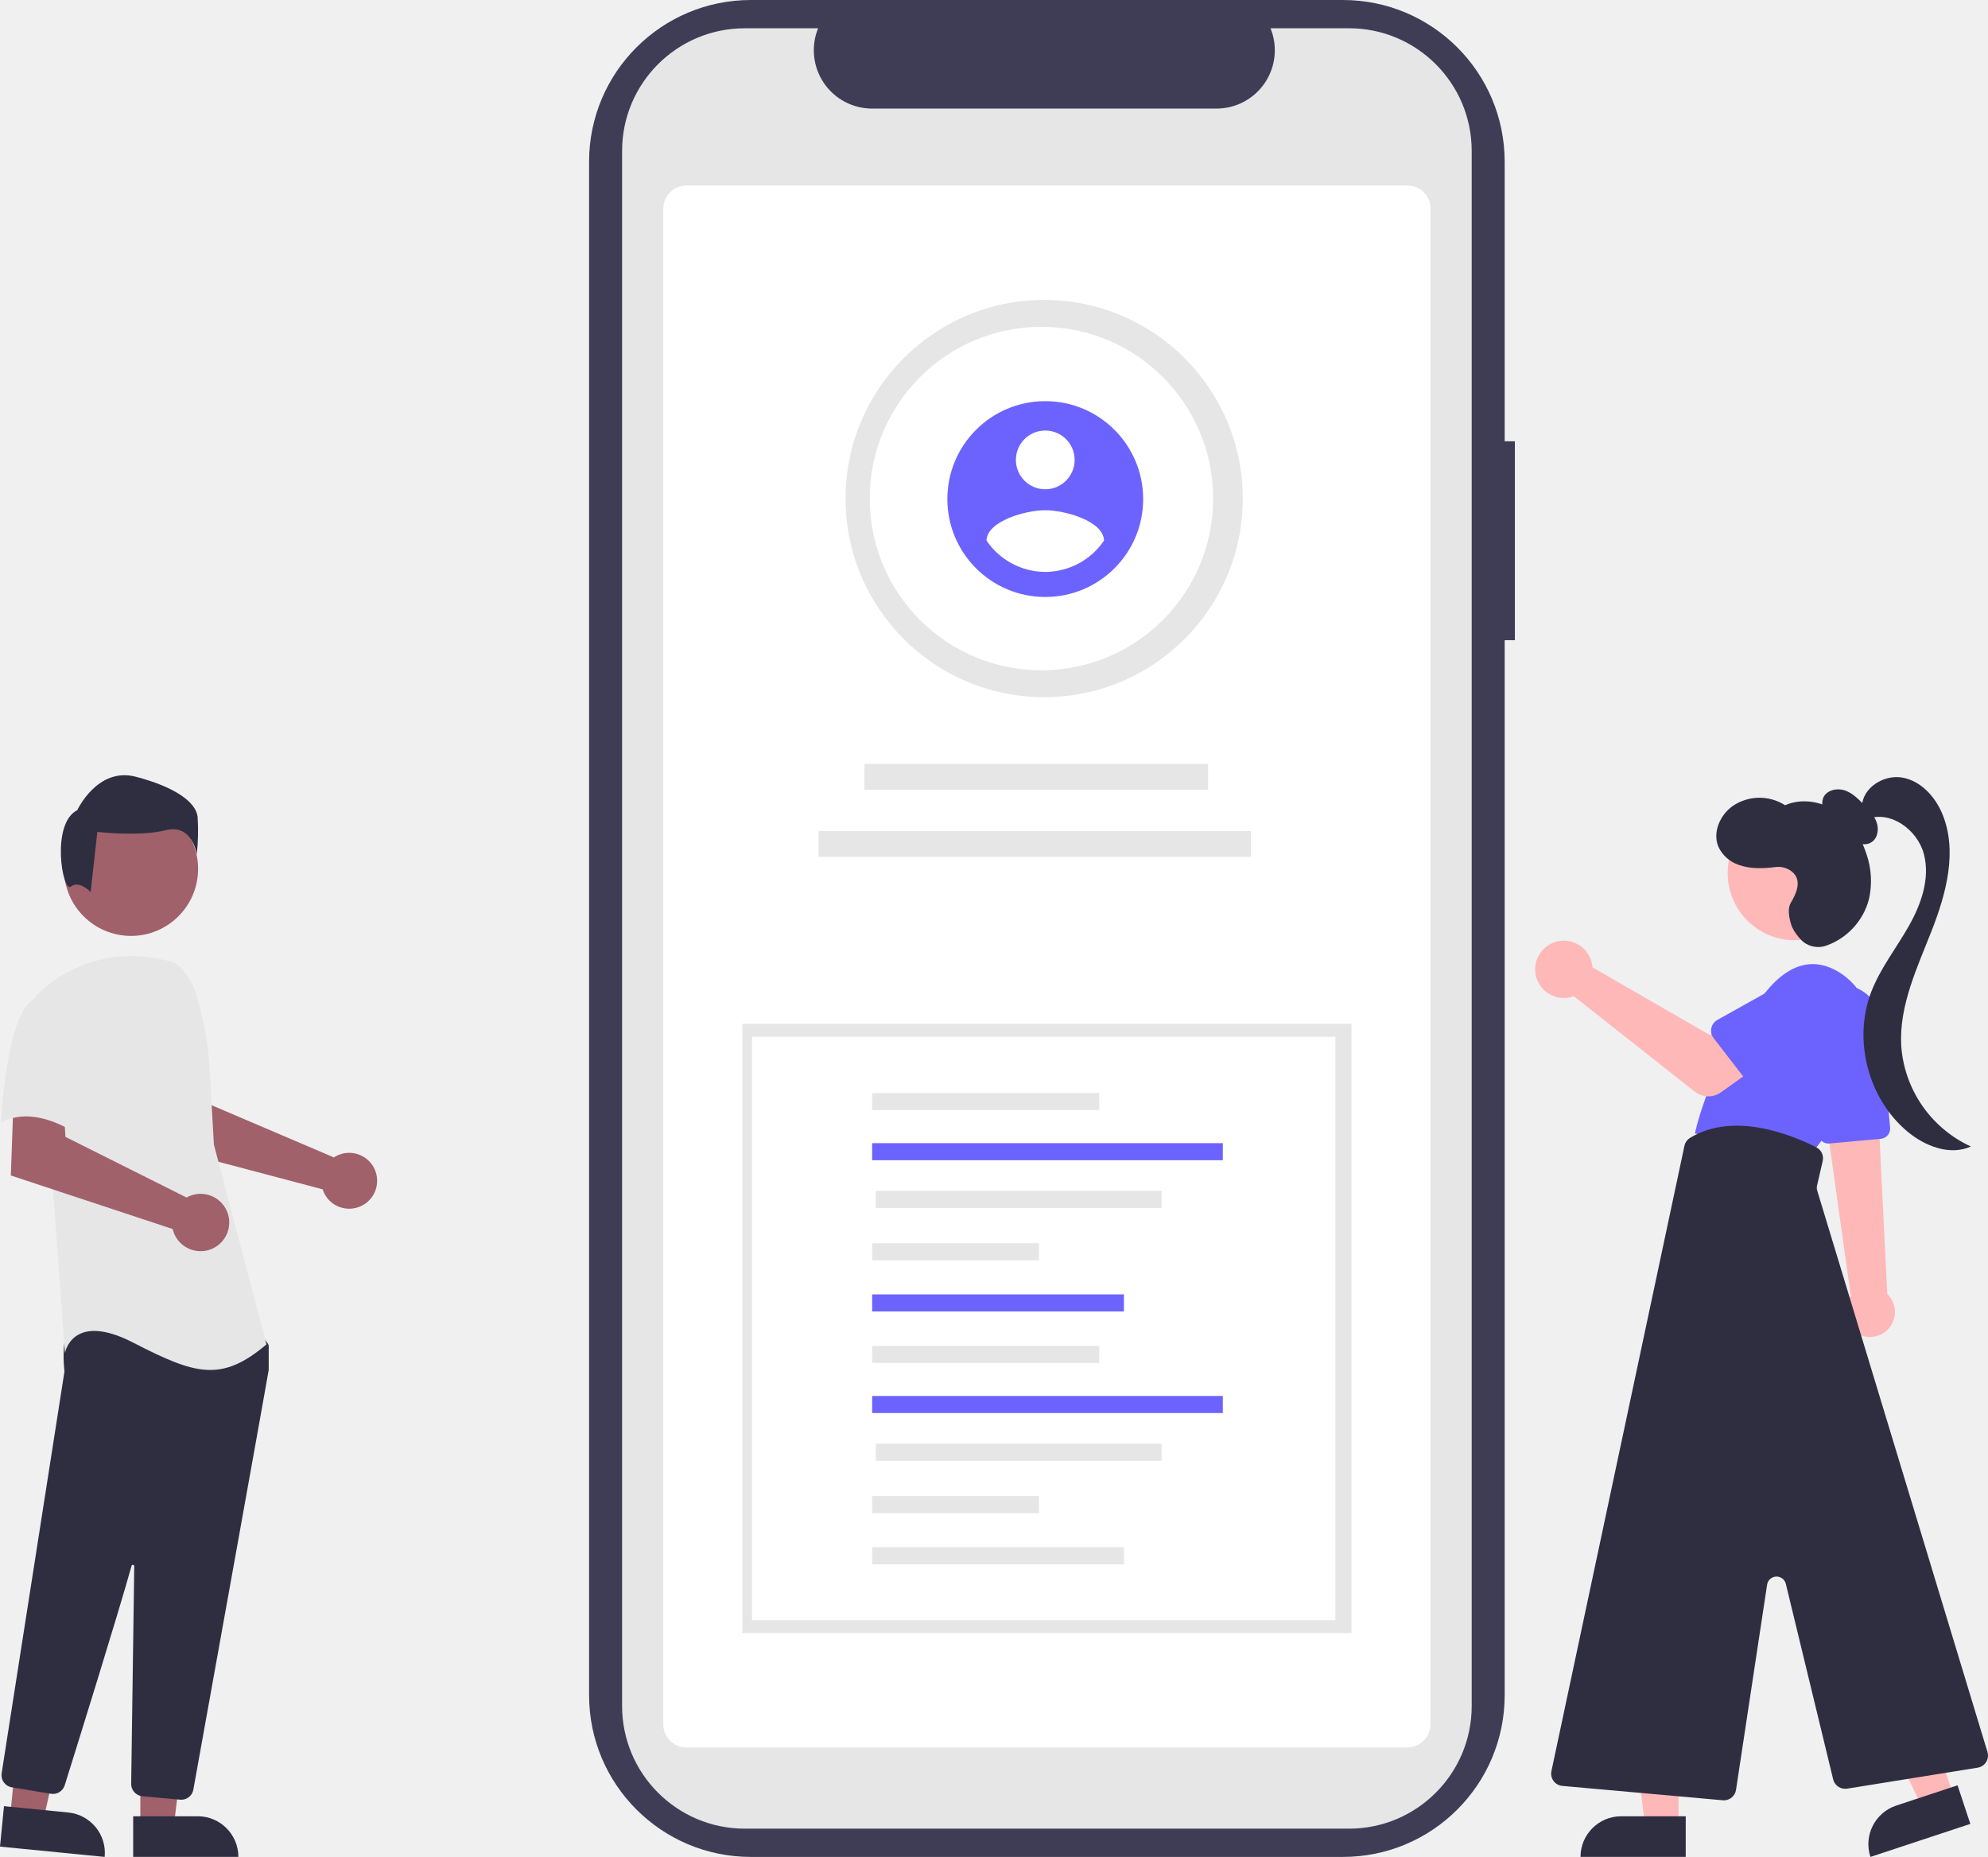
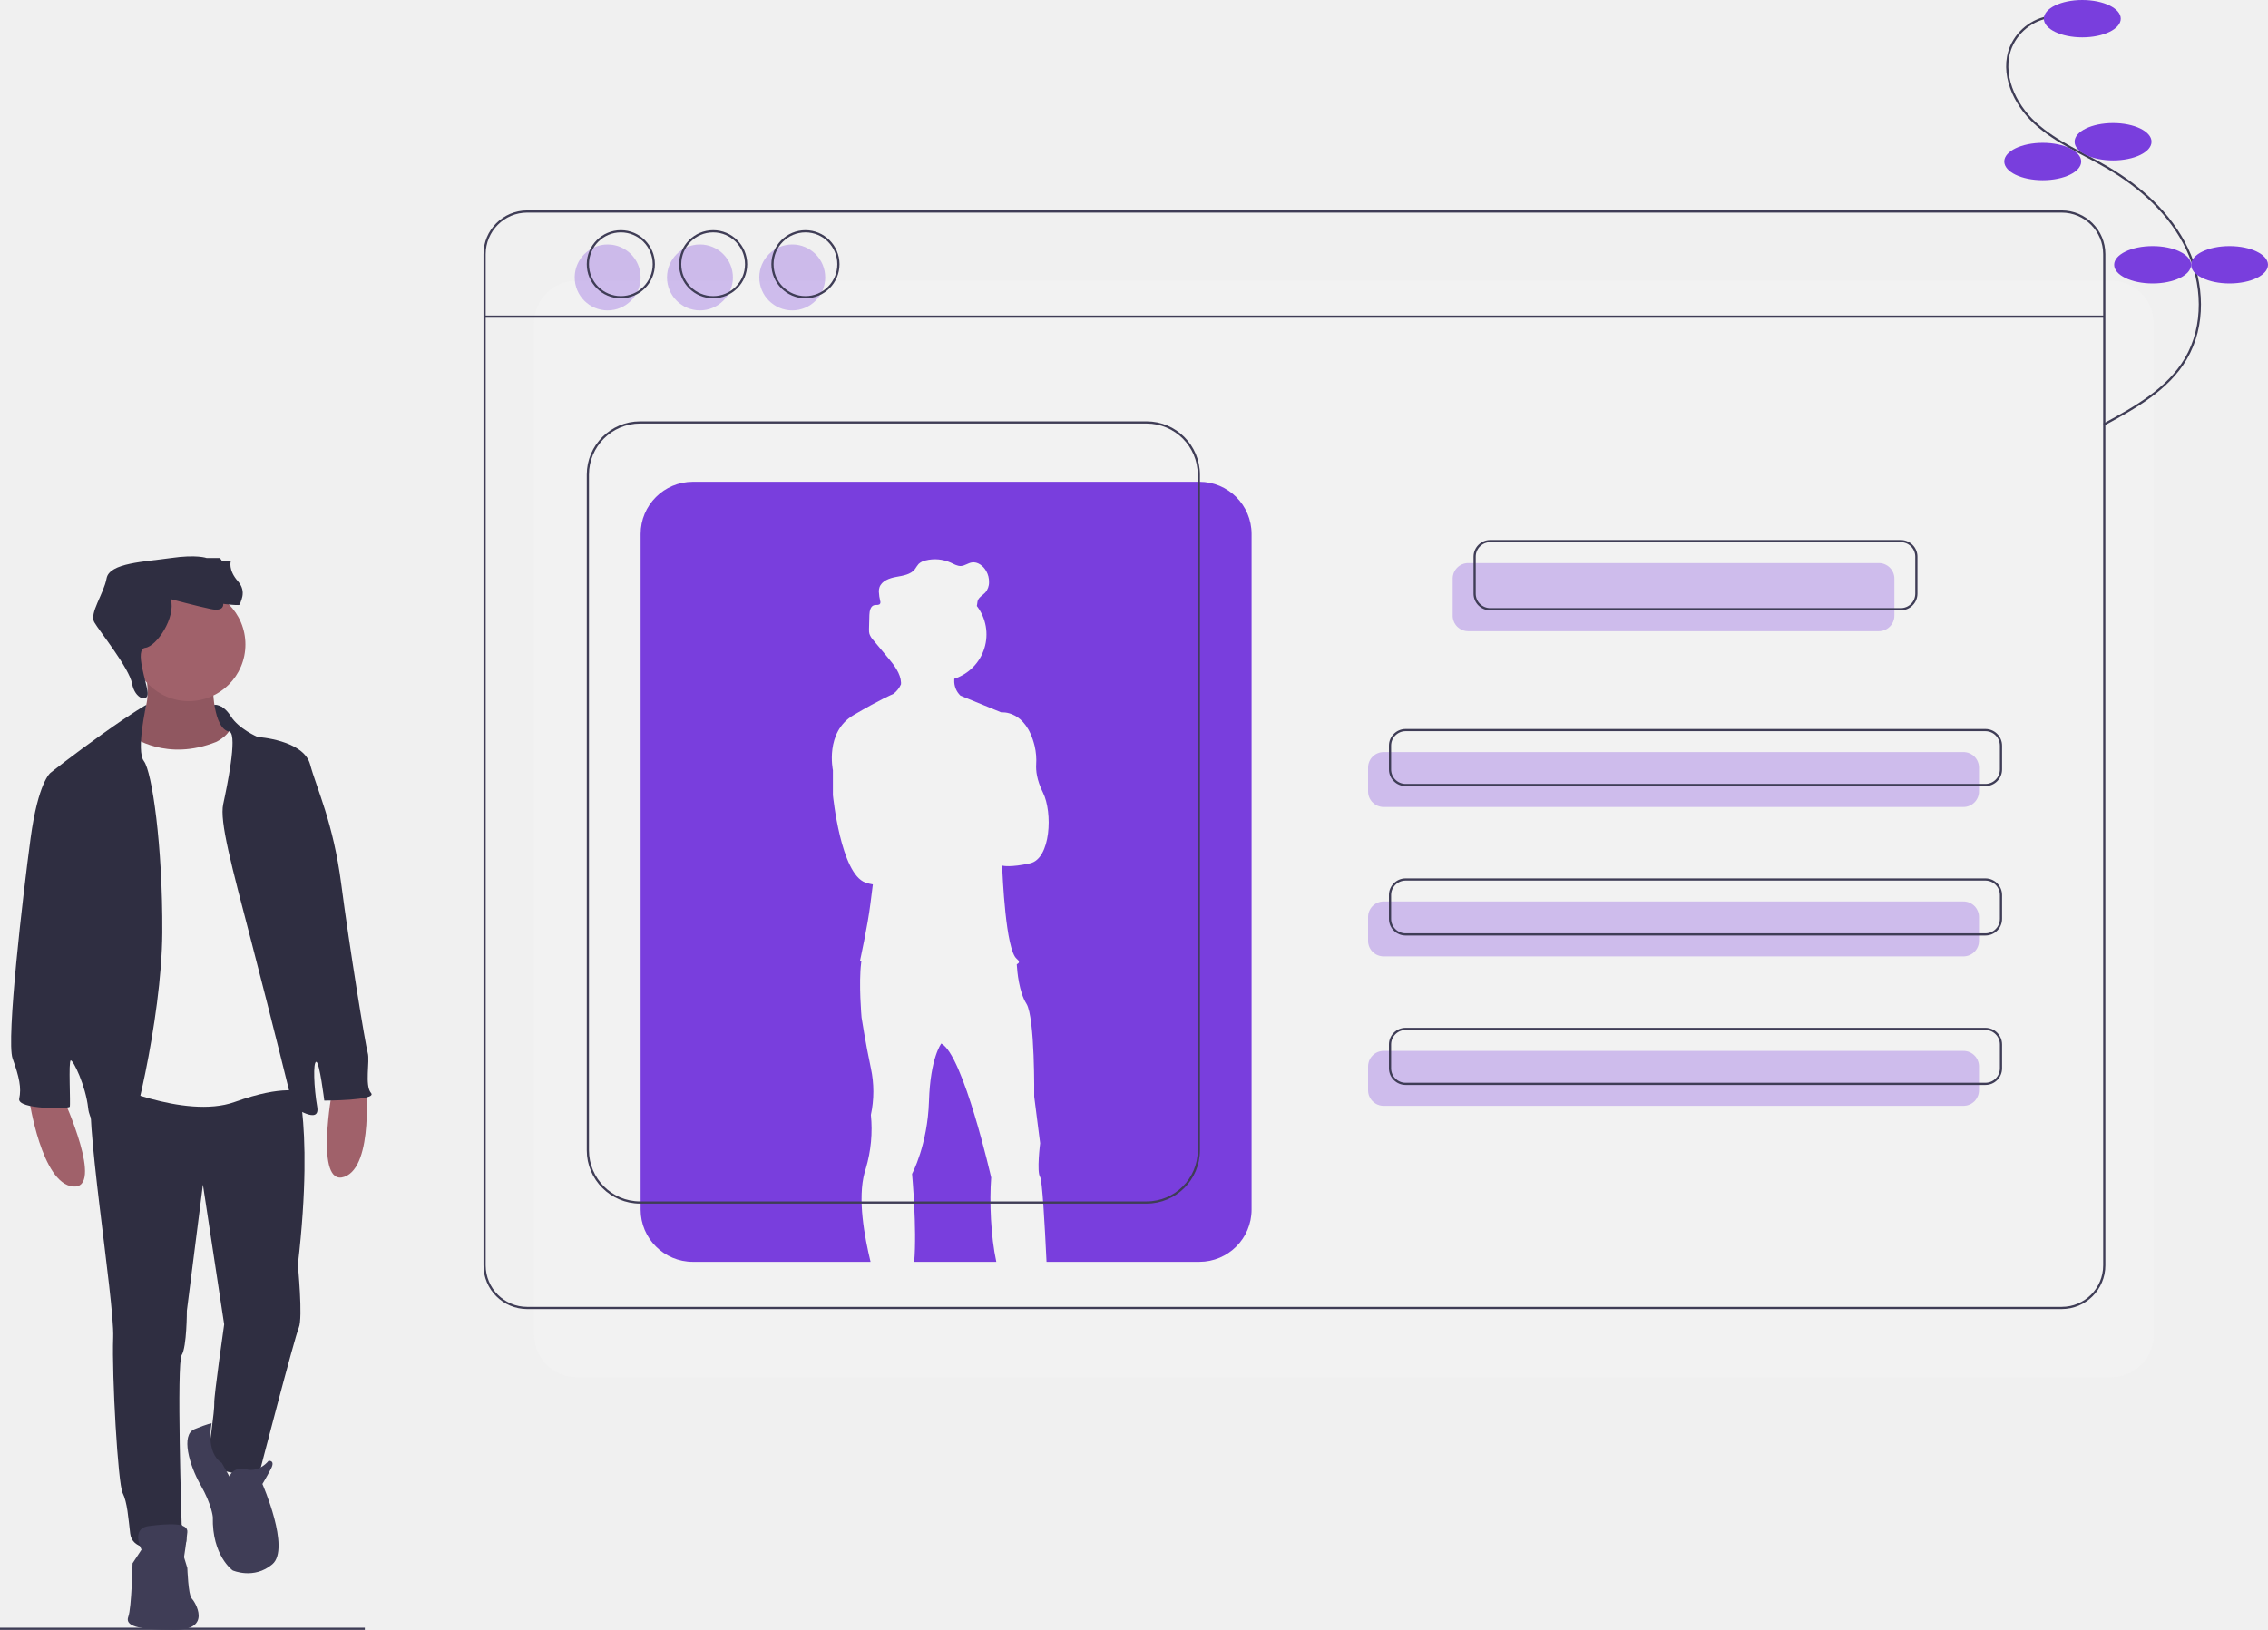
- <svg xmlns="http://www.w3.org/2000/svg" id="ace505a7-e733-4353-98c8-975df89a5922" data-name="Layer 1" width="728.082" height="680.001" viewBox="0 0 728.082 680.001">
-   <path id="a55003b0-0446-4784-a3ce-c481a9759178" data-name="Path 339" d="M790.764,271.594h-3.736v-102.354a59.24,59.24,0,0,0-59.24-59.24h-216.846a59.24,59.24,0,0,0-59.24,59.24v561.521a59.24,59.24,0,0,0,59.24,59.24h216.85a59.24,59.24,0,0,0,59.24-59.24v-386.31h3.732Z" transform="translate(-235.959 -109.9995)" fill="#3f3d56" />
-   <path id="ad332593-d547-4870-8db7-c0503e6eb31e" data-name="Path 340" d="M774.954,165.275v569.452a44.93,44.93,0,0,1-44.913,44.923h-221.306a44.937,44.937,0,0,1-44.941-44.928v-569.447a44.936,44.936,0,0,1,44.941-44.922h26.845a21.364,21.364,0,0,0,19.764,29.411h126.168a21.364,21.364,0,0,0,19.76-29.415h28.756a44.93,44.93,0,0,1,44.922,44.913Z" transform="translate(-235.959 -109.9995)" fill="#e6e6e6" />
-   <path d="M751.374,749.925h-264a8.51,8.51,0,0,1-8.5-8.5v-555a8.51,8.51,0,0,1,8.5-8.5h264a8.51,8.51,0,0,1,8.5,8.5v555A8.51,8.51,0,0,1,751.374,749.925Z" transform="translate(-235.959 -109.9995)" fill="#fff" />
-   <circle id="edacdc74-dfad-4c1d-939b-d6c7a98a2115" data-name="Ellipse 56" cx="382.415" cy="182.571" r="72.736" fill="#e6e6e6" />
-   <circle id="aec4df6d-8b06-4bbe-8d40-2c8bcc37cf40" data-name="Ellipse 60" cx="381.415" cy="182.571" r="62.889" fill="#fff" />
-   <path id="b468b121-27e1-4684-879a-d4a6b6510a38" data-name="Path 341" d="M618.774,256.9a35.856,35.856,0,1,0,35.856,35.856,35.856,35.856,0,0,0-35.856-35.856Zm0,10.757a10.757,10.757,0,1,1-10.757,10.757,10.757,10.757,0,0,1,10.757-10.757Zm0,51.784a26.121,26.121,0,0,1-21.514-11.481c.172-7.171,14.342-11.119,21.514-11.119s21.341,3.948,21.514,11.119a26.164,26.164,0,0,1-21.514,11.484Z" transform="translate(-235.959 -109.9995)" fill="#6c63ff" />
-   <rect id="af237293-25a3-489f-aa06-65014690590a" data-name="Rectangle 26" x="316.605" y="279.75" width="125.838" height="9.458" fill="#e6e6e6" />
-   <rect id="aecd757e-3845-4054-8ef4-8f3b3f1464a2" data-name="Rectangle 27" x="299.768" y="304.327" width="158.368" height="9.458" fill="#e6e6e6" />
-   <rect id="a528162f-764e-4523-bc44-e6dc5465582a" data-name="Rectangle 25-2" x="271.868" y="374.923" width="223.094" height="223.094" fill="#e6e6e6" />
-   <rect id="ac408f88-9589-4a26-924c-e7a781ddb6bc" data-name="Rectangle 25-3" x="275.415" y="379.643" width="213.655" height="213.655" fill="#fff" />
-   <g id="be47c712-4ebf-4226-80ad-879612060a69" data-name="Group 22">
-     <rect id="fadc6105-0551-448d-b6d9-436c4cc2b7a7" data-name="Rectangle 28" x="319.415" y="400.267" width="83.168" height="6.251" fill="#e6e6e6" />
-     <rect id="a4376b16-bb23-442d-8938-a8bcab4f190c" data-name="Rectangle 29" x="319.415" y="418.619" width="128.429" height="6.251" fill="#6c63ff" />
-     <rect id="ae6c1c25-1aef-4af7-84b7-a99cb79f7c28" data-name="Rectangle 30" x="320.75" y="436.096" width="104.667" height="6.251" fill="#e6e6e6" />
-     <rect id="ad31106a-9486-4fc6-9d92-2d07f7dcec19" data-name="Rectangle 31" x="319.415" y="455.272" width="61.103" height="6.251" fill="#e6e6e6" />
-     <rect id="e133e237-d12d-4331-8259-b0f1b7869d24" data-name="Rectangle 32" x="319.415" y="474.003" width="92.22" height="6.251" fill="#6c63ff" />
-     <rect id="a9ae706b-b3a6-4b62-8ac7-3a7f4cd0039d" data-name="Rectangle 38" x="319.415" y="492.851" width="83.168" height="6.251" fill="#e6e6e6" />
-     <rect id="bd082349-b2f2-4b60-be0c-57e16efac88b" data-name="Rectangle 39" x="319.415" y="511.202" width="128.429" height="6.251" fill="#6c63ff" />
-     <rect id="ac0416d6-b57f-4bc7-9ff0-bb8dbe215cb0" data-name="Rectangle 40" x="320.75" y="528.679" width="104.667" height="6.251" fill="#e6e6e6" />
-     <rect id="b9702d28-4113-492b-a4b0-dbfc92fa702e" data-name="Rectangle 41" x="319.415" y="547.856" width="61.103" height="6.251" fill="#e6e6e6" />
-     <rect id="b41357bb-831a-49ca-b340-115c840dd657" data-name="Rectangle 42" x="319.415" y="566.587" width="92.22" height="6.251" fill="#e6e6e6" />
-   </g>
-   <g id="ac800076-fc8a-4256-a3b5-70e496d28429" data-name="Group 23">
-     <path id="b13647df-bb42-4a02-9bba-2700c526619d" data-name="Path 385" d="M928.727,595.025a9.13,9.13,0,1,1-15.852-9.064q.031-.053.062-.106a9.826,9.826,0,0,1,.86-1.22l-7.68-54.74-.23-1.64-1.56-11.17-.23-1.61.85.04,14.88.68,3.99.18.5,10.19,2.83,57.29a9.118,9.118,0,0,1,1.58,11.17Z" transform="translate(-235.959 -109.9995)" fill="#ffb8b8" />
-     <path id="bd34735f-0976-456f-8e45-072b5e73a744" data-name="Path 386" d="M905.931,528.751l18.895-1.733a3.73,3.73,0,0,0,3.364-4.037l-3.5-39.292a14.326,14.326,0,0,0-28.538,2.548q.036.406.096.809l5.666,38.54a3.724,3.724,0,0,0,3.678,3.181A2.639,2.639,0,0,0,905.931,528.751Z" transform="translate(-235.959 -109.9995)" fill="#6c63ff" />
-     <path id="f1e660d0-c56f-45d1-8714-e8a3d2ffeea9" data-name="Path 387" d="M920.253,497.008a26.316,26.316,0,0,0-9.679-30.288c-7.125-4.875-16.875-6.625-27.375,5.875-21,25-26.5,52.5-26.5,52.5l43,7S914.322,514.22,920.253,497.008Z" transform="translate(-235.959 -109.9995)" fill="#6c63ff" />
-     <path id="eb60bd0b-2a6b-4db7-a453-977e2259822f" data-name="Path 388" d="M850.706,778.614h-12.26l-5.832-47.288h18.094Z" transform="translate(-235.959 -109.9995)" fill="#ffb8b8" />
-     <path id="b4104c20-2c86-47e7-b6b0-d86d656d7ba2" data-name="Path 389" d="M814.805,789.997h38.531v-14.887h-23.644a14.887,14.887,0,0,0-14.887,14.887Z" transform="translate(-235.959 -109.9995)" fill="#2f2e41" />
-     <path id="b4e48bf6-fea8-48c3-adaa-b392a855b3f6" data-name="Path 390" d="M951.5,767.921l-11.64,3.848-20.38-43.068,17.18-5.679Z" transform="translate(-235.959 -109.9995)" fill="#ffb8b8" />
-     <path id="a6908023-9fbc-48a9-be4c-c86c0c45ebaf" data-name="Path 391" d="M920.983,789.997l36.584-12.092-4.672-14.135-22.45,7.42a14.887,14.887,0,0,0-9.463,18.807Z" transform="translate(-235.959 -109.9995)" fill="#2f2e41" />
-     <circle id="a687fec6-02c9-4040-89ed-32d713123e7f" data-name="Ellipse 65" cx="657.301" cy="319.761" r="24.561" fill="#ffb8b8" />
-     <path id="badfc474-5669-4d61-bc01-f70cc92406de" data-name="Path 392" d="M871.755,765.451l11.385-75.145a3.5,3.5,0,0,1,6.862-.3l17.338,71.612a4.533,4.533,0,0,0,5.088,3.385l47.825-7.686a4.5,4.5,0,0,0,3.593-5.75l-62.361-205.6a3.5,3.5,0,0,1-.061-1.8l2.076-9a4.484,4.484,0,0,0-2.327-5.014c-8.492-4.333-30-13.341-46.231-3.474a4.551,4.551,0,0,0-2.079,2.927l-48.716,228.97a4.5,4.5,0,0,0,4,5.419l58.757,5.262q.2.018.4.018a4.508,4.508,0,0,0,4.448-3.825Z" transform="translate(-235.959 -109.9995)" fill="#2f2e41" />
-     <path id="eb685785-93ca-4296-839e-b201e57ae5bb" data-name="Path 393" d="M909.546,412.407a18.58,18.58,0,0,1-4.855-4.22,6.3,6.3,0,0,1-.97-6.1c1.241-2.738,4.928-3.6,7.786-2.671s5.065,3.172,7.153,5.333c1.839,1.9,3.731,3.892,4.6,6.391s.424,5.668-1.746,7.185c-2.13,1.488-5.192.879-7.24-.719s-3.316-3.97-4.525-6.27Z" transform="translate(-235.959 -109.9995)" fill="#2f2e41" />
-     <path id="a7ccb8bb-f2b9-4447-b454-9c546e399f41" data-name="Path 394" d="M917.865,405.409c.136-6.92,8.024-11.883,14.837-10.656s12.049,7.035,14.67,13.441c5.538,13.535,1.381,28.979-3.955,42.6s-11.94,27.439-11.161,42.043a43.925,43.925,0,0,0,25.515,37c-7.688,3.485-16.878-.115-23.339-5.548-14.348-12.065-19.886-33.546-13.161-51.044,3.317-8.631,9.163-16.015,13.727-24.056s7.913-17.518,5.556-26.459-12.385-16.179-20.958-12.72Z" transform="translate(-235.959 -109.9995)" fill="#2f2e41" />
-     <path id="bd42e2a1-f38b-413b-b655-cc202f14f4c1" data-name="Path 395" d="M891.787,440.659c2.141-3.618,4.3-8.368.388-11.531a8.064,8.064,0,0,0-6.05-1.6c-4.412.532-9.217.751-13.488-.852a12.644,12.644,0,0,1-7.335-6.591c-2.2-5.224.556-11.572,5.165-14.874a17.4,17.4,0,0,1,19.258-.341c5.97-2.637,13.213-1.464,18.637,2.166s9.135,9.443,11.151,15.65a30.206,30.206,0,0,1,.923,16.615,24.692,24.692,0,0,1-15.316,16.879,8.892,8.892,0,0,1-8.782-1.3s-3.385-2.955-4.444-6.514C891.079,445.629,890.644,442.592,891.787,440.659Z" transform="translate(-235.959 -109.9995)" fill="#2f2e41" />
-     <path id="a0cecca8-8fe0-4420-9365-651f9eef8dd5" data-name="Path 397" d="M818.925,462.575a10.524,10.524,0,0,1,.239,1.64l42.957,24.782,10.441-6.011,11.131,14.572-17.45,12.438a8,8,0,0,1-9.6-.234l-44.3-34.946a10.5,10.5,0,1,1,6.576-12.241Z" transform="translate(-235.959 -109.9995)" fill="#ffb8b8" />
-     <path id="b21f2b01-13d8-4bae-8637-c810de2f9faf" data-name="Path 398" d="M863.558,490.171l13.884,17.994a4.5,4.5,0,0,0,6.8.373l15.717-16.321a12.5,12.5,0,0,0-14.926-20.056q-.204.152-.401.312l-19.712,11.022a4.5,4.5,0,0,0-1.365,6.676Z" transform="translate(-235.959 -109.9995)" fill="#6c63ff" />
-   </g>
-   <g id="b22d1c68-5a77-444f-a5cc-3f82f20a89dd" data-name="Group 24">
-     <path id="e5b1612b-0075-49ae-a43a-e875f9772667" data-name="Path 552" d="M359.66,533.056a10.091,10.091,0,0,0-1.411.787l-44.852-19.143-1.6-11.815-17.922-.11,1.059,27.1,59.2,15.658a10.606,10.606,0,0,0,.448,1.208,10.235,10.235,0,1,0,5.079-13.682Z" transform="translate(-235.959 -109.9995)" fill="#a0616a" />
-     <path id="aa9c986c-d78a-4457-b2bb-b0791fabccea" data-name="Path 553" d="M287.357,778.615h12.26l5.832-47.288h-18.094Z" transform="translate(-235.959 -109.9995)" fill="#a0616a" />
-     <path id="b210f84f-9c85-4cf8-a59b-65b7d4fb35d0" data-name="Path 554" d="M308.374,775.112h-23.644v14.882h38.531a14.887,14.887,0,0,0-14.887-14.887h-0Z" transform="translate(-235.959 -109.9995)" fill="#2f2e41" />
-     <path id="f66096e0-a946-448d-a2e8-3cde5fe284ed" data-name="Path 555" d="M239.677,775.152l12.2,1.2,10.441-46.488-18.007-1.769Z" transform="translate(-235.959 -109.9995)" fill="#a0616a" />
-     <path id="fcefb2c9-d6d5-4bec-a5f5-cc8066a5bb74" data-name="Path 556" d="M260.944,773.728,237.418,771.411,235.959,786.224l38.337,3.776A14.884,14.884,0,0,0,260.943,773.728Z" transform="translate(-235.959 -109.9995)" fill="#2f2e41" />
-     <circle id="b1d8892c-f39d-4126-8224-86b256c1ff9d" data-name="Ellipse 84" cx="47.985" cy="318.169" r="24.561" fill="#a0616a" />
-     <path id="ac2d3eab-b9a5-4eb5-9d63-fe405943fbfc" data-name="Path 557" d="M302.357,769.053a4.471,4.471,0,0,0,4.415-3.7c6.341-35.219,27.088-150.4,27.584-153.593a1.416,1.416,0,0,0,.016-.222v-8.588a1.489,1.489,0,0,0-.279-.872l-2.74-3.838a1.479,1.479,0,0,0-1.144-.625c-15.622-.732-66.784-2.879-69.256.209h0c-2.482,3.1-1.6,12.507-1.4,14.36l-.01.193-22.985,147a4.512,4.512,0,0,0,3.715,5.135l14.356,2.365a4.521,4.521,0,0,0,5.025-3.093c4.44-14.188,19.329-61.918,24.489-80.387a.5.5,0,0,1,.981.139c-.258,17.606-.881,62.523-1.1,78.037l-.023,1.671a4.518,4.518,0,0,0,4.093,4.536l13.843,1.254A4.174,4.174,0,0,0,302.357,769.053Z" transform="translate(-235.959 -109.9995)" fill="#2f2e41" />
-     <path id="bbed60f3-1a89-4078-91d7-bc96163e326a" data-name="Path 99" d="M299.532,462.387c4.286,2.548,6.851,7.23,8.323,12a113.686,113.686,0,0,1,4.884,27.159l1.556,27.6,19.255,73.17c-16.689,14.121-26.315,10.911-48.781-.639s-25.032,3.851-25.032,3.851l-4.492-62.258-6.418-68.032a30.172,30.172,0,0,1,4.862-4.674,49.659,49.659,0,0,1,42.442-9Z" transform="translate(-235.959 -109.9995)" fill="#e6e6e6" />
-     <path id="ff536e95-7831-431c-8ca8-0e166a93b4bb" data-name="Path 558" d="M305.786,547.833a10.528,10.528,0,0,0-1.5.7l-44.35-22.2-.736-12.026-18.294-1.261-.98,27.413,59.266,19.6a10.5,10.5,0,1,0,6.593-12.232Z" transform="translate(-235.959 -109.9995)" fill="#a0616a" />
-     <path id="ed99b844-bab2-4090-afff-3e8d6994d5eb" data-name="Path 101" d="M249.147,475.545c-10.911,3.851-12.834,45.574-12.834,45.574,12.837-7.06,28.241,4.493,28.241,4.493s3.209-10.912,7.06-25.032a24.53,24.53,0,0,0-5.134-23.106S260.059,471.692,249.147,475.545Z" transform="translate(-235.959 -109.9995)" fill="#e6e6e6" />
-     <path id="a410275c-d14b-4b59-9c0e-be849f4d4fe2" data-name="Path 102" d="M261.926,434.664c3.06-2.448,7.235,2,7.235,2l2.448-22.031s15.3,1.833,25.094-.612,11.323,8.875,11.323,8.875a78.584,78.584,0,0,0,.306-13.771c-.612-5.508-8.568-11.017-22.645-14.689s-21.421,12.241-21.421,12.241C254.468,411.572,258.862,437.113,261.926,434.664Z" transform="translate(-235.959 -109.9995)" fill="#2f2e41" />
-   </g>
+ <svg xmlns="http://www.w3.org/2000/svg" id="fe80fb2b-bcaf-407e-919b-306adc32f78b" data-name="Layer 1" width="1032" height="741.753" viewBox="0 0 1032 741.753">
+   <line y1="741.253" x2="166" y2="741.253" fill="none" stroke="#3f3d56" stroke-miterlimit="10" />
+   <rect x="243" y="127.753" width="737" height="499" rx="19.398" fill="#f2f2f2" />
+   <rect x="220.5" y="96.253" width="737" height="499" rx="19.398" fill="none" stroke="#3f3d56" stroke-miterlimit="10" />
+   <line x1="220.5" y1="144.093" x2="957.5" y2="144.093" fill="none" stroke="#3f3d56" stroke-miterlimit="10" />
+   <rect x="661" y="256.253" width="201" height="31" rx="7.093" fill="#793edd" opacity="0.3" />
+   <rect x="622.5" y="342.253" width="278" height="25" rx="7.093" fill="#793edd" opacity="0.3" />
+   <rect x="622.5" y="410.253" width="278" height="25" rx="7.093" fill="#793edd" opacity="0.3" />
+   <rect x="622.5" y="478.253" width="278" height="25" rx="7.093" fill="#793edd" opacity="0.3" />
+   <rect x="671" y="246.253" width="201" height="31" rx="7.093" fill="none" stroke="#3f3d56" stroke-miterlimit="10" />
+   <rect x="632.5" y="332.253" width="278" height="25" rx="7.093" fill="none" stroke="#3f3d56" stroke-miterlimit="10" />
+   <rect x="632.5" y="400.253" width="278" height="25" rx="7.093" fill="none" stroke="#3f3d56" stroke-miterlimit="10" />
+   <rect x="632.5" y="468.253" width="278" height="25" rx="7.093" fill="none" stroke="#3f3d56" stroke-miterlimit="10" />
+   <circle cx="276.5" cy="126.253" r="15" fill="#793edd" opacity="0.3" />
+   <circle cx="318.5" cy="126.253" r="15" fill="#793edd" opacity="0.3" />
+   <circle cx="360.5" cy="126.253" r="15" fill="#793edd" opacity="0.3" />
+   <circle cx="282.5" cy="120.253" r="15" fill="none" stroke="#3f3d56" stroke-miterlimit="10" />
+   <circle cx="324.5" cy="120.253" r="15" fill="none" stroke="#3f3d56" stroke-miterlimit="10" />
+   <circle cx="366.5" cy="120.253" r="15" fill="none" stroke="#3f3d56" stroke-miterlimit="10" />
+   <path d="M537.854,653.379c-2.511-11.568-3.177-27.369-2.333-38.36,0,0-12.698-55.786-22.69-60.991l-.003.003c-.153.197-5.002,6.554-5.617,26.224-.625,19.983-7.7,33.097-7.7,33.097s2.29,24.908.98,40.028Z" transform="translate(-84.5 -79.12639)" fill="#793edd" />
+   <path d="M630.228,298.379H399.772A23.772,23.772,0,0,0,376,322.151V629.607a23.772,23.772,0,0,0,23.772,23.772h80.855c-2.7-11.199-6.057-28.691-2.657-40.852l-.002-.008.002.005c.159-.568.327-1.127.516-1.67a63.497,63.497,0,0,0,2.292-24.354,50.609,50.609,0,0,0,0-21.232c-2.498-11.656-4.246-23.105-4.246-23.105s-1.377-15.402-.175-24.844c.027-.207.058-.404.087-.605-.424-.097-.662-.152-.662-.152s3.539-16.028,4.788-26.227c.295-2.408.683-5.46,1.103-8.715a20.94,20.94,0,0,1-3.393-.86c-11.24-3.955-14.779-39.758-14.779-39.758V429.656s-3.747-17.381,9.367-25.083c12.628-7.416,17.67-9.446,18.026-9.586.096-.069.19-.131.288-.207a11.061,11.061,0,0,0,3.29-4.234q.026-.429.012-.852c-.213-4.067-3.044-7.765-5.73-10.992q-3.437-4.129-6.873-8.257a8.072,8.072,0,0,1-1.77-2.865,6.604,6.604,0,0,1-.187-1.804q-.003-.337.004-.673.056-3.078.167-6.155c.064-1.792.516-4.054,2.271-4.422.913-.192,2.121.142,2.604-.656a1.565,1.565,0,0,0,.117-1.061c-.006.027-.007.054-.015.081-.006-.033-.012-.067-.018-.1a22.437,22.437,0,0,1-.651-4.386,5.842,5.842,0,0,1,.282-1.97c1.017-2.975,4.518-4.196,7.611-4.757,3.094-.561,6.567-1.044,8.508-3.517a26.951,26.951,0,0,1,1.689-2.374,6.63,6.63,0,0,1,3.166-1.597,17.498,17.498,0,0,1,11.506,1.021c1.496.683,3,1.602,4.641,1.498,1.705-.108,3.162-1.308,4.845-1.6,2.719-.472,5.319,1.566,6.659,3.978a9.851,9.851,0,0,1,1.233,5.023,6.912,6.912,0,0,1-1.764,4.741c-1.17,1.241-2.916,2.094-3.402,3.73-.198.666-.152,1.383-.327,2.055-.022.084-.057.162-.086.244.032.042.067.081.099.123a21.231,21.231,0,0,1-10.332,33.019c-.008.211-.016.421-.015.633a9.173,9.173,0,0,0,2.84,7.065l18.547,7.606s11.166-1.353,15.195,15.31a28.826,28.826,0,0,1,.69,8.457c-.146,2.513.195,6.936,3.057,12.66,4.579,9.159,3.539,30.182-5.828,32.264-8.872,1.972-12.324,1.143-12.664,1.05l-.02.368c.146,3.945,1.55,37.969,6.648,42.086,1.41,1.138,1.14,1.908-.016,2.426l.003.003s.009.219.031.612c.153,2.488.94,11.965,4.353,17.357,3.956,6.245,3.541,42.257,3.541,42.257l2.704,21.232s-1.664,13.114,0,15.402c.946,1.298,2.091,21.404,2.905,38.57h69.53A23.772,23.772,0,0,0,654,629.607V322.151A23.772,23.772,0,0,0,630.228,298.379Z" transform="translate(-84.5 -79.12639)" fill="#793edd" />
+   <rect x="267.5" y="192.253" width="278" height="355" rx="23.772" fill="none" stroke="#3f3d56" stroke-miterlimit="10" />
+   <path d="M185.324,400.757S176,398,174,401s2.727,24.748,2.727,24.748l20.546,1.249-7.17-18.107Z" transform="translate(-84.5 -79.12639)" fill="#2f2e41" />
+   <path d="M113.444,579.347s18.695,41.042,4.298,39.753-19.984-39.753-19.984-39.753Z" transform="translate(-84.5 -79.12639)" fill="#a0616a" />
+   <path d="M235.711,575.071s-8.201,44.348,5.455,39.611,9.764-43.409,9.764-43.409Z" transform="translate(-84.5 -79.12639)" fill="#a0616a" />
+   <path d="M181.347,390.466s-.215,20.629,7.736,21.703-4.513,12.033-4.513,12.033l-14.182,2.793L149.974,425.492l-9.025-11.604s15.901-7.521,9.025-30.943Z" transform="translate(-84.5 -79.12639)" fill="#a0616a" />
+   <path d="M181.347,390.466s-.215,20.629,7.736,21.703-4.513,12.033-4.513,12.033l-14.182,2.793L149.974,425.492l-9.025-11.604s15.901-7.521,9.025-30.943Z" transform="translate(-84.5 -79.12639)" opacity="0.1" />
+   <path d="M217.876,564.95s10.099,21.703,2.149,89.82c0,0,2.364,24.067.43,28.579s-17.835,65.754-17.835,65.754-20.414,4.513-23.207-9.025c0,0,2.793-19.339,2.579-22.348s4.513-35.885,4.513-35.885l-9.67-63.605-7.306,57.373s0,16.546-2.364,20.199,0,77.142,0,77.142,6.661,11.174-3.438,11.389-19.124-.215-19.984-7.306-1.289-14.182-3.438-18.48-4.942-53.505-4.298-70.696-14.182-105.507-9.455-114.747S217.876,564.95,217.876,564.95Z" transform="translate(-84.5 -79.12639)" fill="#2f2e41" />
+   <circle cx="85.888" cy="293.29" r="25.786" fill="#a0616a" />
+   <path d="M144.602,414.318s15.686,11.604,38.464,2.364c0,0,7.521-3.653,6.876-9.24s15.686,44.91,15.686,44.91l16.546,87.886-.86,35.885s-7.306-3.653-30.083,4.513-59.952-9.24-59.952-9.24l1.289-92.184,1.289-53.72,3.438-11.818S139.015,410.45,144.602,414.318Z" transform="translate(-84.5 -79.12639)" fill="#f2f2f2" />
+   <path d="M182.063,399.893s3.796-.617,7.449,5.185,12.248,9.455,12.248,9.455,20.843,1.289,23.852,12.463,10.529,26.43,14.182,54.58,10.959,73.06,12.033,76.713-1.504,14.827,1.504,18.265-21.273,3.438-21.273,3.438-2.149-17.62-3.653-17.62-1.074,11.818.43,20.414-10.959,0-10.959,0-9.67-39.323-18.91-74.779S184.355,452.997,186.074,445.046s6.446-30.728,3.008-32.877S182.063,399.893,182.063,399.893Z" transform="translate(-84.5 -79.12639)" fill="#2f2e41" />
+   <path d="M151.076,399.874s-5.614,3.055-19.796,13.155-23.852,17.835-23.852,17.835-5.587,4.298-9.025,29.868S87.229,552.487,90.237,560.867s4.083,13.323,3.008,18.265,22.563,4.727,22.992,3.653-.645-20.629.43-21.058,6.876,11.604,7.951,21.703,13.538,18.05,16.331,18.05,17.191-58.233,17.405-97.986-4.727-73.275-8.38-78.002S151.076,399.874,151.076,399.874Z" transform="translate(-84.5 -79.12639)" fill="#2f2e41" />
+   <path d="M188.867,751.037s1.719-4.727,7.736-3.223,10.099-3.868,10.099-3.868,3.223-.43,1.074,3.653-3.868,6.876-3.868,6.876,12.893,29.439,4.513,36.53-18.05,2.793-18.05,2.793-9.455-6.661-9.025-24.282c0,0-.43-5.587-5.587-14.612s-9.025-22.777-2.793-25.356,7.835-2.674,7.835-2.674-2.916,13.337,4.616,17.998Z" transform="translate(-84.5 -79.12639)" fill="#3f3d56" />
+   <path d="M148.9,784.344s-5.157-9.67,3.438-10.744,17.835-1.719,17.405,2.793-1.504,11.389-1.504,11.389l1.504,4.942s.43,12.248,1.934,13.752,9.67,14.397-7.736,14.397-22.563-1.934-21.058-6.017,1.934-24.282,1.934-24.282Z" transform="translate(-84.5 -79.12639)" fill="#3f3d56" />
+   <path d="M162.222,351.788s12.033,3.223,18.265,4.513,5.587-2.364,5.587-2.364,8.165,1.074,7.736.215,3.438-5.372-1.074-10.529-3.223-9.025-3.223-9.025h-3.868l-1.074-1.504h-6.017s-4.513-1.719-16.331,0-27.935,2.149-29.224,9.24-7.951,15.901-5.587,19.984,15.901,20.843,17.191,27.935,7.309,8.667,7.093,4.226-6.233-19.912-1.076-20.557S164.586,360.168,162.222,351.788Z" transform="translate(-84.5 -79.12639)" fill="#2f2e41" />
+   <path d="M1019.381,86.584a22.982,22.982,0,0,0-19.81,13.851c-4.954,11.974,1.424,26.039,10.999,34.77s21.874,13.722,33.048,20.282c15.01,8.811,28.497,21.043,36.007,36.744s8.309,35.15-.519,50.15c-8.194,13.922-23.093,22.255-37.302,29.94" transform="translate(-84.5 -79.12639)" fill="none" stroke="#3f3d56" stroke-miterlimit="10" />
+   <ellipse cx="947.5" cy="8.5" rx="17.5" ry="8.5" fill="#793edd" />
+   <ellipse cx="961.5" cy="64.5" rx="17.5" ry="8.5" fill="#793edd" />
+   <ellipse cx="929.5" cy="73.5" rx="17.5" ry="8.5" fill="#793edd" />
+   <ellipse cx="979.5" cy="120.5" rx="17.5" ry="8.5" fill="#793edd" />
+   <ellipse cx="1014.5" cy="120.5" rx="17.5" ry="8.5" fill="#793edd" />
</svg>
